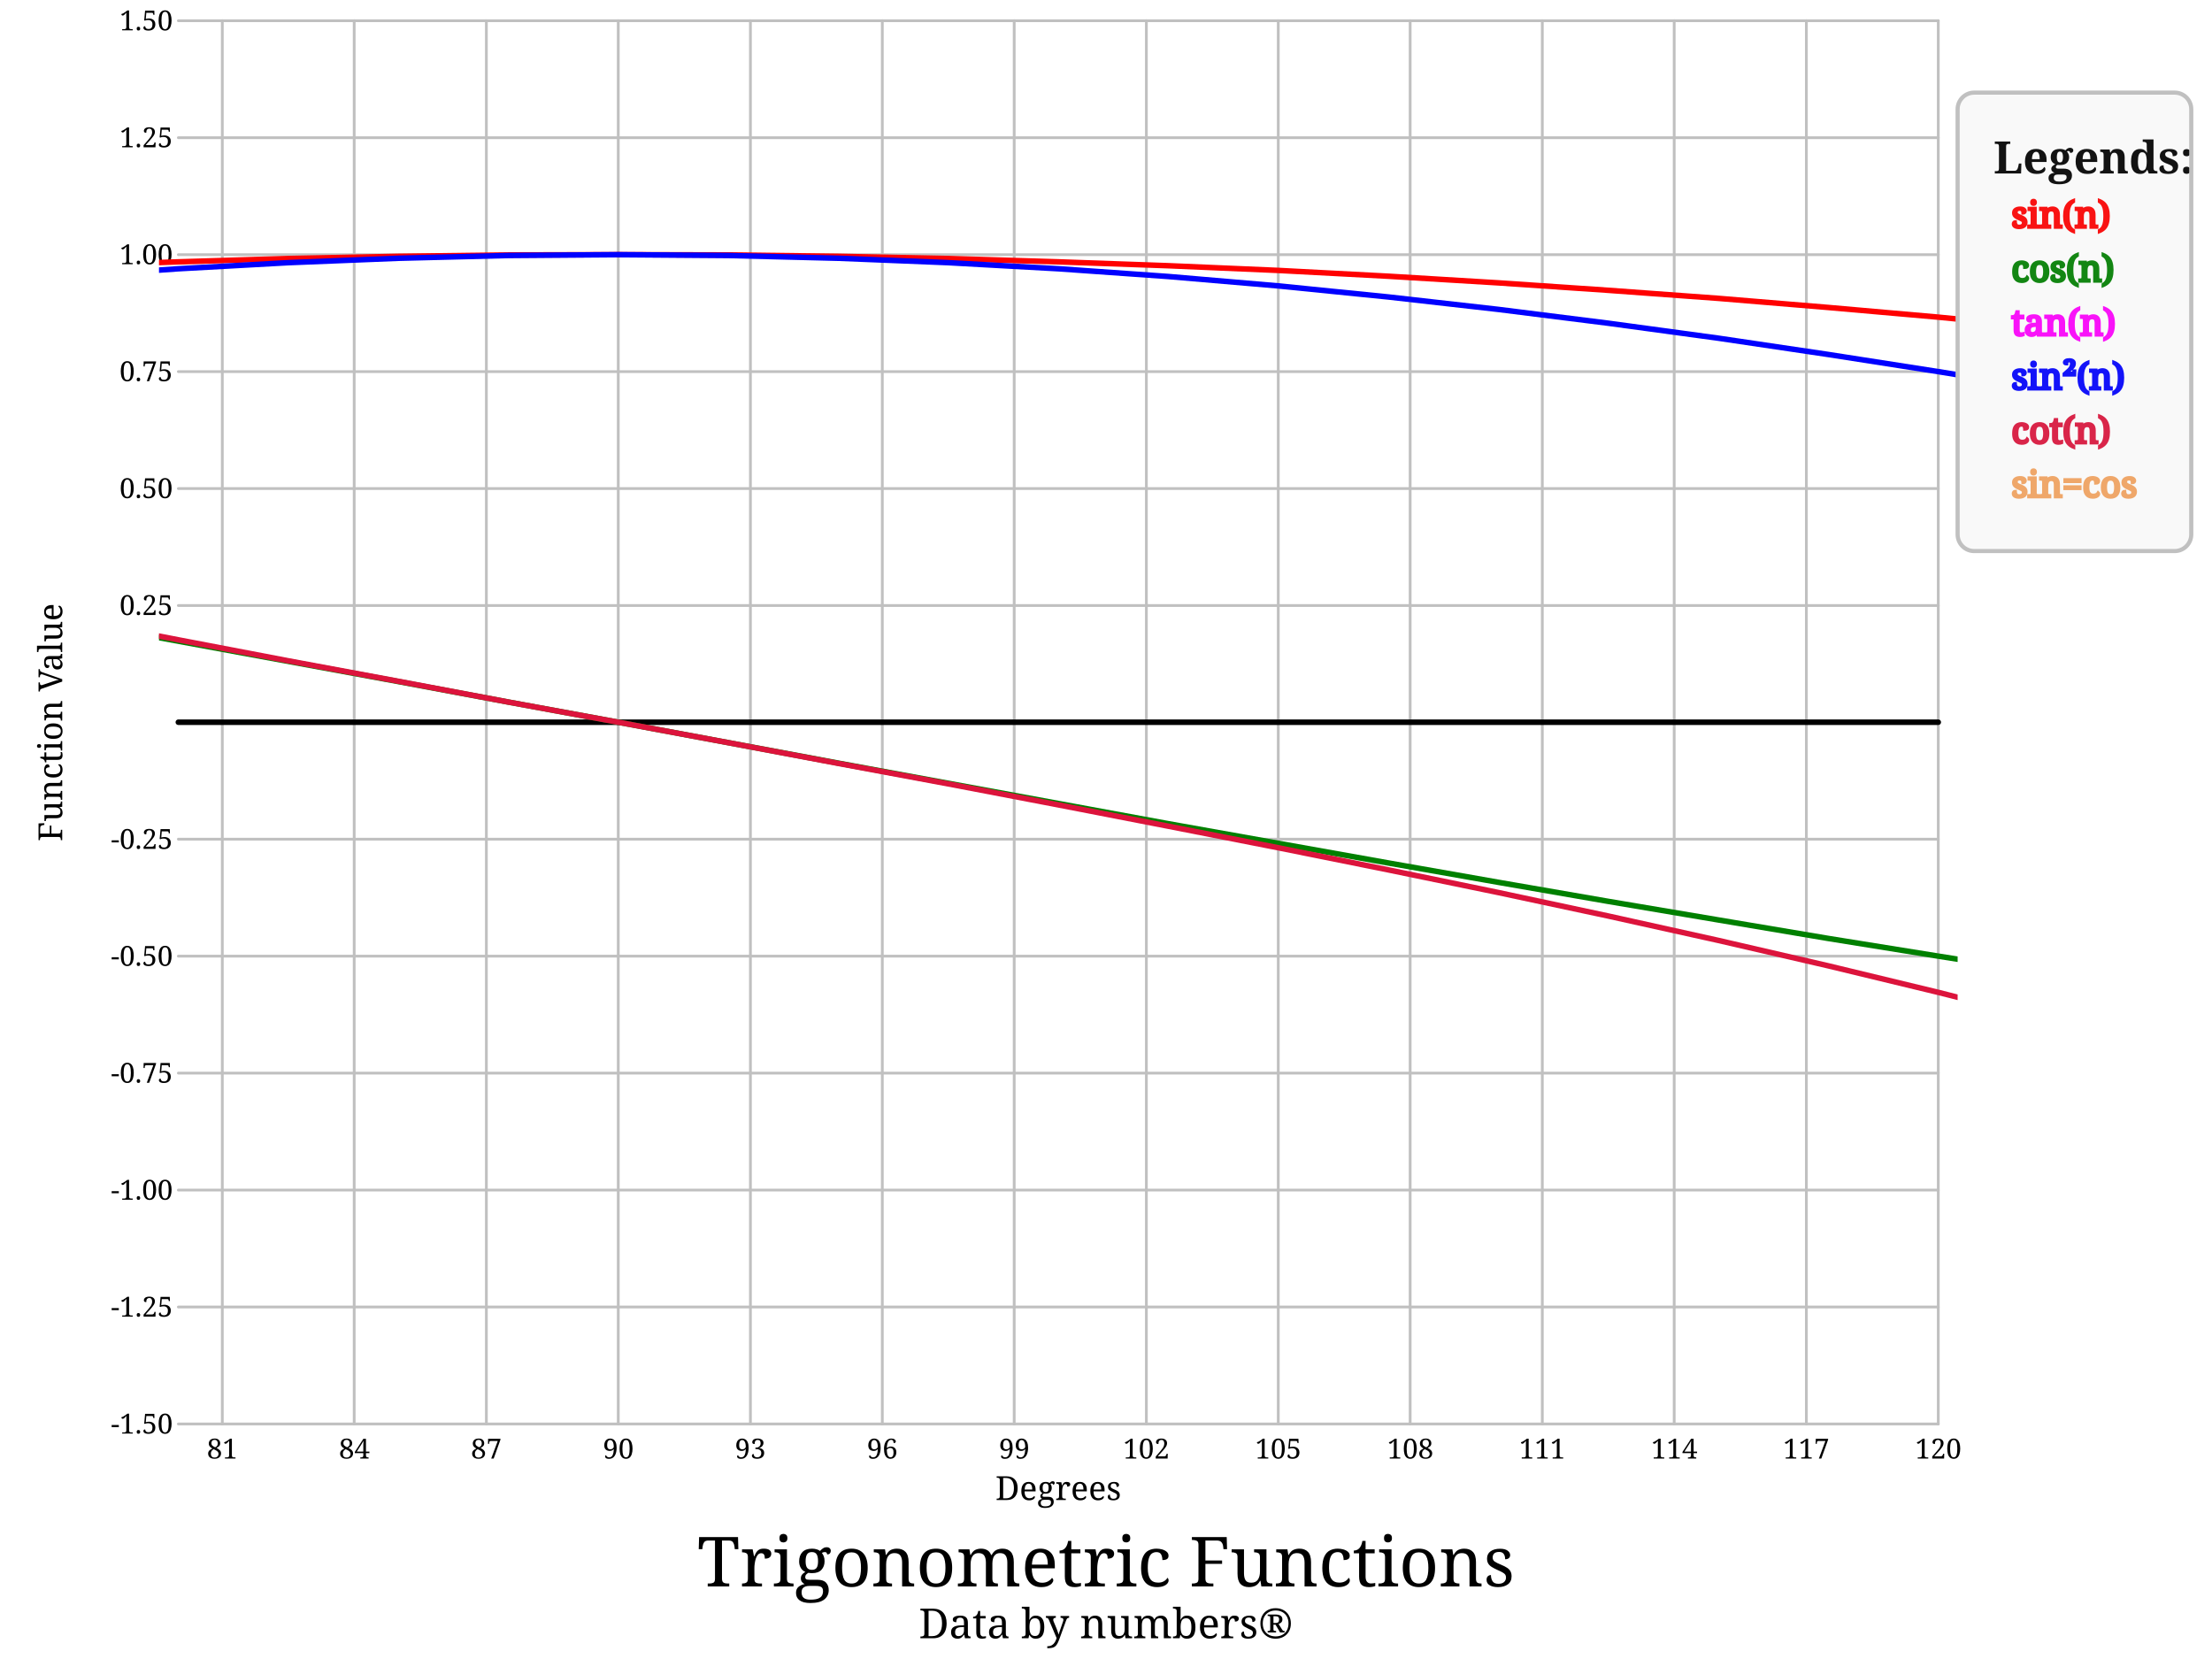
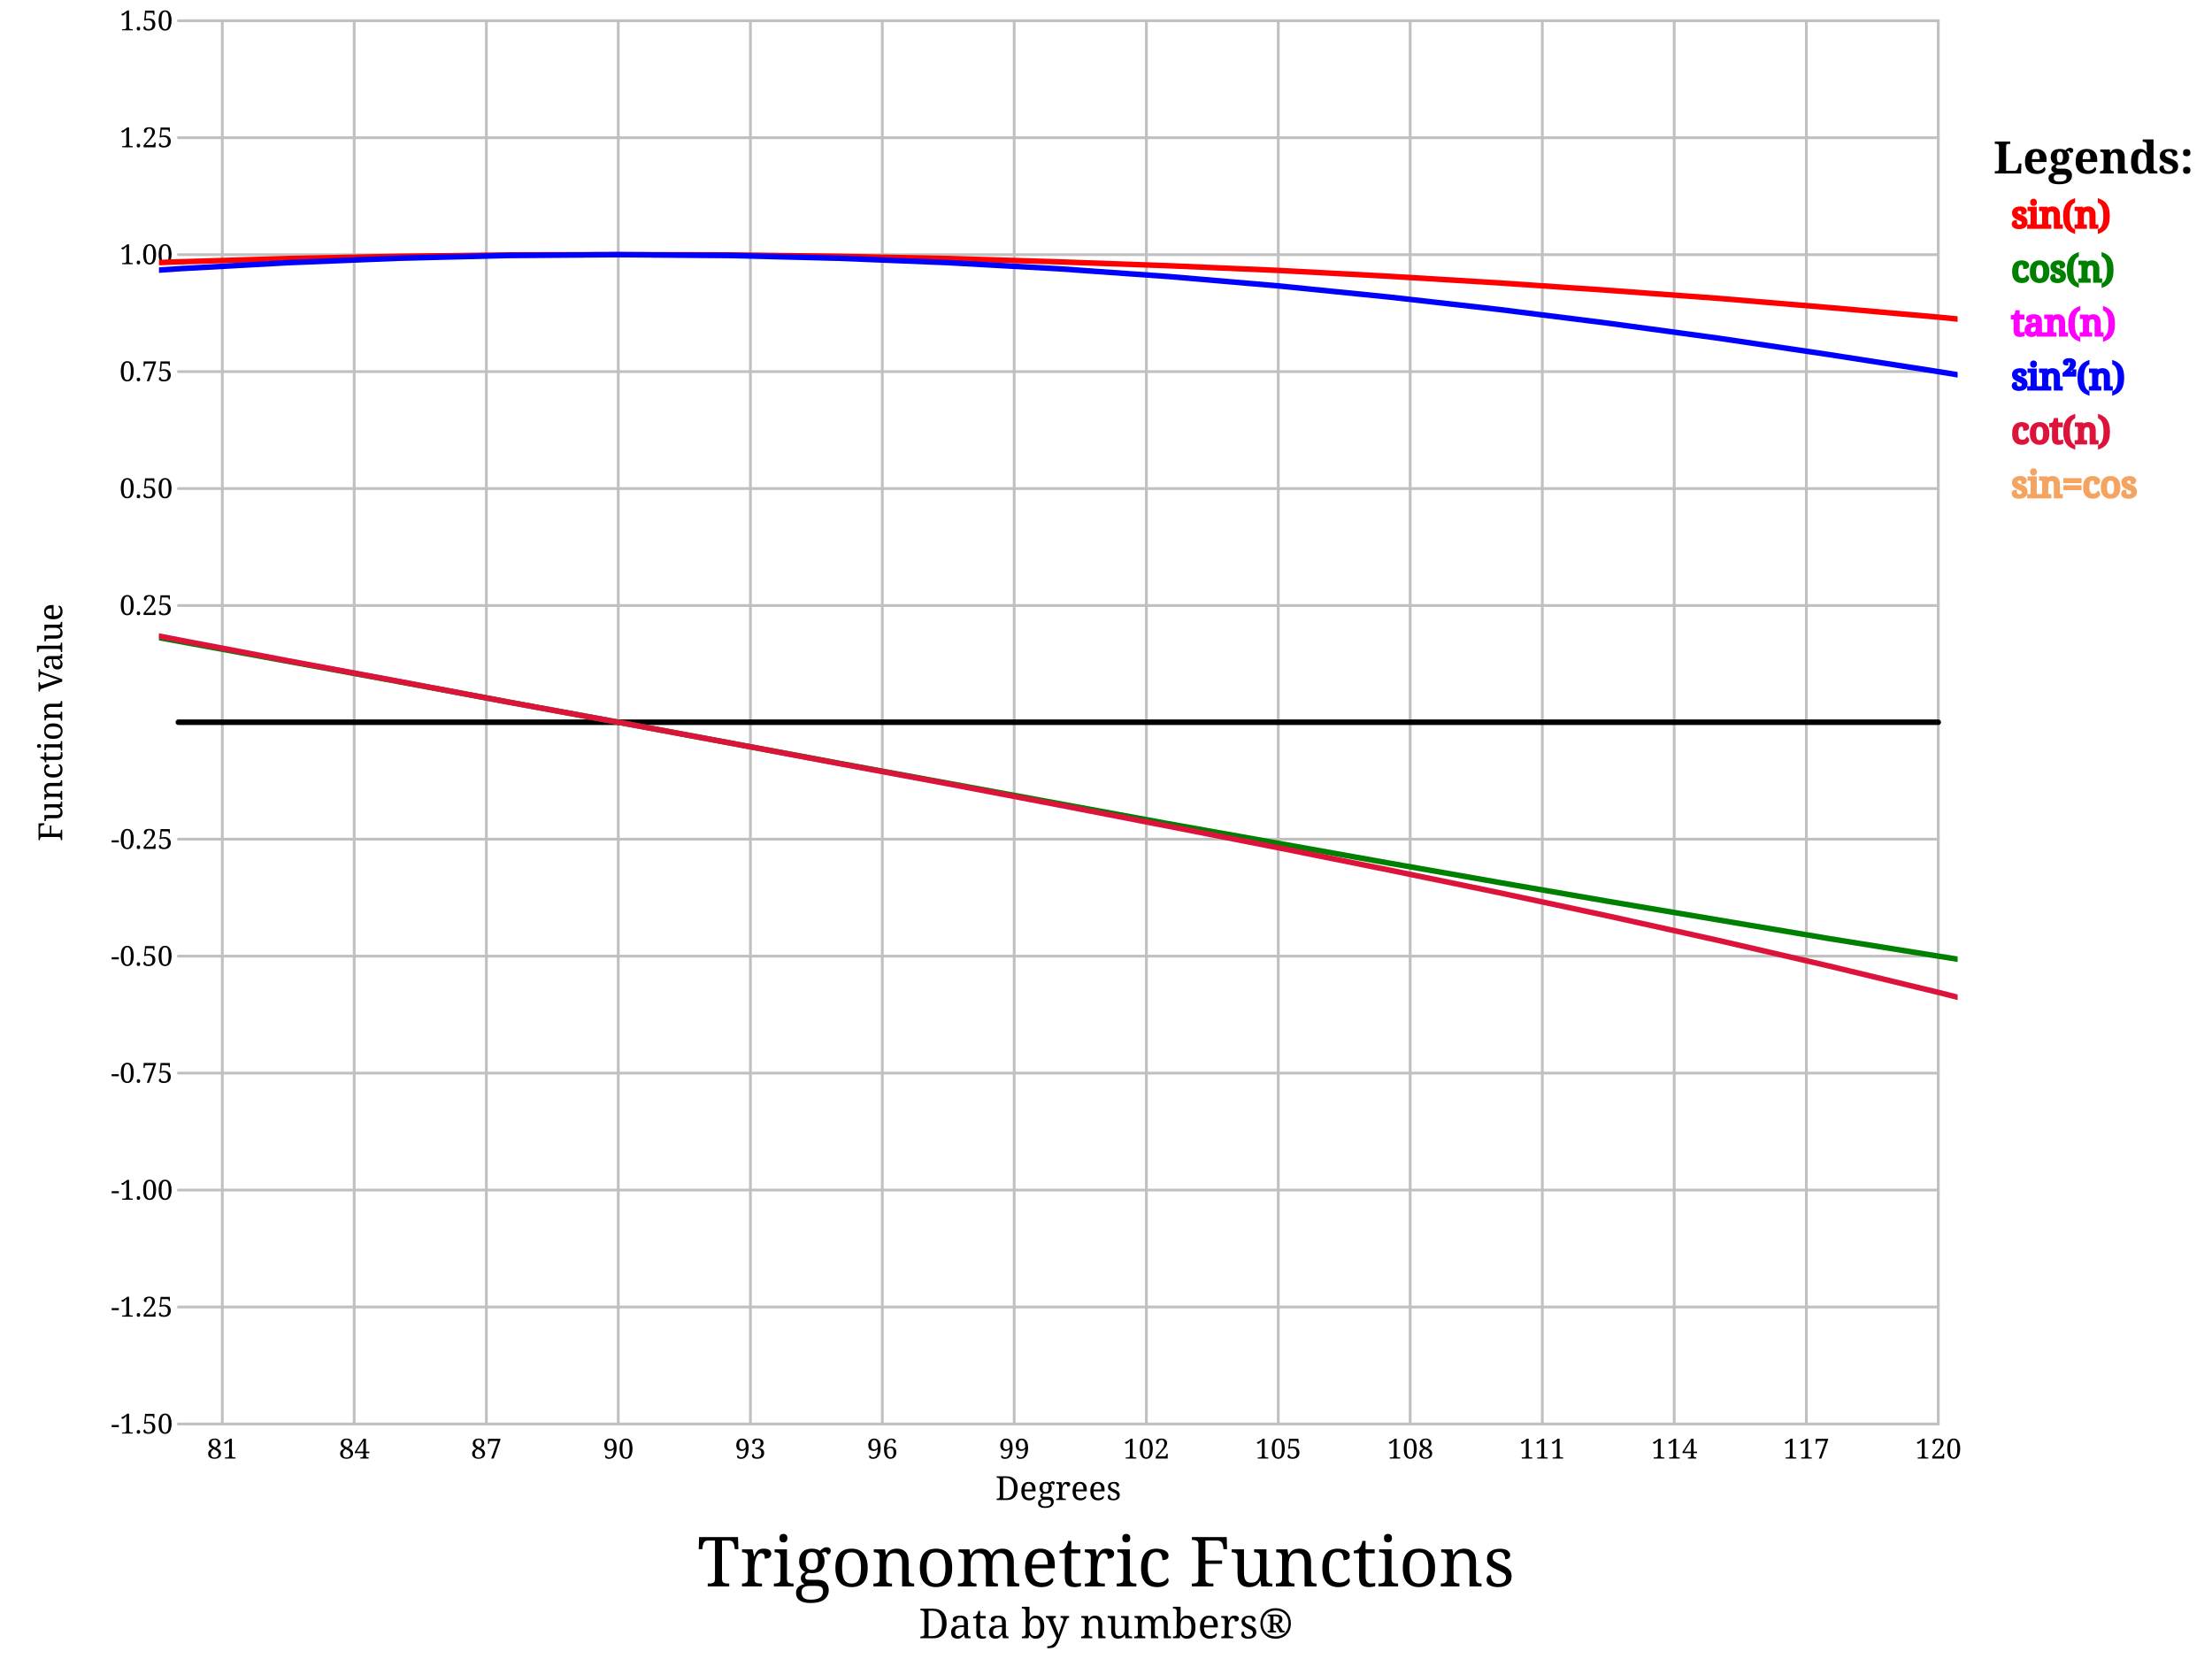
<svg xmlns="http://www.w3.org/2000/svg" id="svg-ex2" width="800" height="600">
  <defs>
    <clipPath id="plotable">
      <rect x="57.5" y="0.5" width="650.5" height="521.5" rx="0.0" />
    </clipPath>
  </defs>
  <style>
svg#svg-ex2 { background-color: #ffedcc }
#svg-ex2 g.plotarea { opacity: 1.0 }
#svg-ex2 g.plotarea path:hover { stroke-width: 5.0 }
#svg-ex2 path { stroke-width: 2.0; fill: none; stroke-linecap: round }
#svg-ex2 path.axes { stroke: black }
#svg-ex2 path.xlabel, #svg-ex2 path.ylabel { stroke: silver; stroke-width: 1 }
#svg-ex2 text { font-family: serif }
#svg-ex2 text.legend { font-size: 13.0px }
#svg-ex2 text.legend.headline { font-size: 16.2px; font-weight: bold }
#svg-ex2 text.subtitle { font-size: 15.0px; text-anchor: middle }
#svg-ex2 text.title { font-size: 25.0px; text-anchor: middle }
#svg-ex2 text.xlabel { font-size: 10.0px; text-anchor: middle }
#svg-ex2 text.xtitle, #svg-ex2 text.ytitle { font-size: 12.0px; text-anchor: middle }
#svg-ex2 text.ylabel { font-size: 10.0px; text-anchor: end; dominant-baseline: middle }
#svg-ex2 path.plot03 { stroke: #ff0000 }
#svg-ex2 text.plot03, #svg-ex2 rect.plot03 { fill: #ff0000; stroke: #ff0000 }
#svg-ex2 path.plot04 { stroke: #008000 }
#svg-ex2 text.plot04, #svg-ex2 rect.plot04 { fill: #008000; stroke: #008000 }
#svg-ex2 path.plot05 { stroke: #ff00ff }
#svg-ex2 text.plot05, #svg-ex2 rect.plot05 { fill: #ff00ff; stroke: #ff00ff }
#svg-ex2 path.plot06 { stroke: #0000ff }
#svg-ex2 text.plot06, #svg-ex2 rect.plot06 { fill: #0000ff; stroke: #0000ff }
#svg-ex2 path.plot07 { stroke: #dc143c }
#svg-ex2 text.plot07, #svg-ex2 rect.plot07 { fill: #dc143c; stroke: #dc143c }
#svg-ex2 path.plot08 { stroke: #f4a460 }
#svg-ex2 text.plot08, #svg-ex2 rect.plot08 { fill: #f4a460; stroke: #f4a460 }
#svg-ex2 rect.legend { fill: silver; stroke: silver; fill-opacity: 0.1; stroke-width: 1.5 }
</style>
  <text x="80.41" y="527.50" class="xlabel">81</text>
  <text x="128.15" y="527.50" class="xlabel">84</text>
  <text x="175.89" y="527.50" class="xlabel">87</text>
  <text x="223.62" y="527.50" class="xlabel">90</text>
  <text x="271.36" y="527.50" class="xlabel">93</text>
  <text x="319.10" y="527.50" class="xlabel">96</text>
  <text x="366.84" y="527.50" class="xlabel">99</text>
  <text x="414.58" y="527.50" class="xlabel">102</text>
  <text x="462.31" y="527.50" class="xlabel">105</text>
  <text x="510.05" y="527.50" class="xlabel">108</text>
  <text x="557.79" y="527.50" class="xlabel">111</text>
  <text x="605.52" y="527.50" class="xlabel">114</text>
  <text x="653.26" y="527.50" class="xlabel">117</text>
  <text x="701.00" y="527.50" class="xlabel">120</text>
  <path class="xlabel" d=" M 80.4,515.0 V 7.5 M 128.1,515.0 V 7.5 M 175.9,515.0 V 7.5 M 223.6,515.0 V 7.5 M 271.4,515.0 V 7.5 M 319.1,515.0 V 7.5 M 366.8,515.0 V 7.5 M 414.6,515.0 V 7.5 M 462.3,515.0 V 7.5 M 510.0,515.0 V 7.5 M 557.8,515.0 V 7.5 M 605.5,515.0 V 7.5 M 653.3,515.0 V 7.5 M 701.0,515.0 V 7.5 " />
  <text x="62.50" y="218.96" class="ylabel">0.25</text>
  <text x="62.50" y="303.54" class="ylabel">-0.25</text>
  <text x="62.50" y="176.67" class="ylabel">0.50</text>
  <text x="62.50" y="345.83" class="ylabel">-0.50</text>
  <text x="62.50" y="134.38" class="ylabel">0.75</text>
  <text x="62.50" y="388.12" class="ylabel">-0.75</text>
  <text x="62.50" y="92.08" class="ylabel">1.00</text>
  <text x="62.50" y="430.42" class="ylabel">-1.00</text>
  <text x="62.50" y="49.79" class="ylabel">1.25</text>
  <text x="62.50" y="472.71" class="ylabel">-1.25</text>
  <text x="62.50" y="7.50" class="ylabel">1.50</text>
  <text x="62.50" y="515.00" class="ylabel">-1.50</text>
  <path class="ylabel" d=" M 64.5,219.0 H 701.0 M 64.5,303.5 H 701.0 M 64.5,176.7 H 701.0 M 64.5,345.8 H 701.0 M 64.5,134.4 H 701.0 M 64.5,388.1 H 701.0 M 64.5,92.1 H 701.0 M 64.5,430.4 H 701.0 M 64.5,49.8 H 701.0 M 64.5,472.7 H 701.0 M 64.5,7.5 H 701.0 M 64.5,515.0 H 701.0 " />
  <path class="axes" d=" M 64.5,261.2 H 701.0 " />
  <g clip-path="url(#plotable)" class="plotarea">
    <path class="plot03" d=" M -400.0,261.2 L -400.0,253.9 M -400.0,239.2 M -400.0,231.9 M -400.0,224.6 M -400.0,217.5 M -400.0,210.4 M -400.0,203.4 M -400.0,196.5 M -400.0,189.8 M -400.0,183.1 M -400.0,176.7 M -400.0,170.4 M -400.0,164.2 M -400.0,158.3 M -400.0,152.5 M -400.0,147.0 M -400.0,141.6 M -400.0,136.5 M -400.0,131.7 L -373.1,127.0 L -333.3,122.7 L -293.5,118.6 L -253.8,114.7 L -214.0,111.2 L -174.2,107.9 L -134.4,105.0 L -94.6,102.3 L -54.8,99.9 L -15.1,97.8 L 24.7,96.1 L 64.5,94.7 L 104.3,93.5 L 144.1,92.7 L 183.8,92.2 L 223.6,92.1 L 263.4,92.2 L 303.2,92.7 L 343.0,93.5 L 382.8,94.7 L 422.5,96.1 L 462.3,97.8 L 502.1,99.9 L 541.9,102.3 L 581.7,105.0 L 621.4,107.9 L 661.2,111.2 L 701.0,114.7 L 740.8,118.6 L 780.6,122.7 L 820.3,127.0 L 860.1,131.7 L 899.9,136.5 L 939.7,141.6 L 979.5,147.0 L 1019.2,152.5 L 1059.0,158.3 L 1098.8,164.2 L 1138.6,170.4 L 1178.4,176.7 L 1200.0,183.1 M 1200.0,196.5 M 1200.0,203.4 M 1200.0,210.4 M 1200.0,217.5 M 1200.0,224.6 M 1200.0,231.9 M 1200.0,239.2 M 1200.0,246.5 M 1200.0,253.9 M 1200.0,261.2 M 1200.0,268.6 M 1200.0,276.0 M 1200.0,283.3 M 1200.0,290.6 M 1200.0,297.9 M 1200.0,305.0 M 1200.0,312.1 M 1200.0,319.1 M 1200.0,326.0 M 1200.0,332.7 M 1200.0,339.4 M 1200.0,345.8 M 1200.0,352.1 M 1200.0,358.3 M 1200.0,364.2 M 1200.0,370.0 M 1200.0,375.5 M 1200.0,380.9 M 1200.0,386.0 M 1200.0,390.8 M 1200.0,395.5 M 1200.0,399.8 M 1200.0,403.9 M 1200.0,407.8 M 1200.0,411.3 M 1200.0,414.6 M 1200.0,417.5 M 1200.0,420.2 M 1200.0,422.6 M 1200.0,424.7 M 1200.0,426.4 M 1200.0,427.8 M 1200.0,429.0 M 1200.0,429.8 M 1200.0,430.3 M 1200.0,430.4 M 1200.0,430.3 M 1200.0,429.8 M 1200.0,429.0 M 1200.0,427.8 M 1200.0,426.4 M 1200.0,424.7 M 1200.0,422.6 M 1200.0,420.2 M 1200.0,417.5 M 1200.0,414.6 M 1200.0,411.3 M 1200.0,407.8 M 1200.0,403.9 M 1200.0,399.8 M 1200.0,395.5 M 1200.0,390.8 M 1200.0,386.0 M 1200.0,380.9 M 1200.0,375.5 M 1200.0,370.0 M 1200.0,364.2 M 1200.0,358.3 M 1200.0,352.1 M 1200.0,345.8 M 1200.0,339.4 M 1200.0,332.7 M 1200.0,326.0 M 1200.0,319.1 M 1200.0,312.1 M 1200.0,305.0 M 1200.0,297.9 M 1200.0,290.6 M 1200.0,283.3 M 1200.0,276.0 M 1200.0,268.6 M 1200.0,261.3 M -400.0,261.2 " />
    <path class="plot04" d=" M -400.0,92.1 L -400.0,92.2 M -400.0,93.5 M -400.0,94.7 M -400.0,96.1 M -400.0,97.8 M -400.0,99.9 M -400.0,102.3 M -400.0,105.0 M -400.0,107.9 M -400.0,111.2 M -400.0,114.7 M -400.0,118.6 M -400.0,122.7 M -400.0,127.0 M -400.0,131.7 M -400.0,136.5 M -400.0,141.6 M -400.0,147.0 M -400.0,152.5 L -373.1,158.3 L -333.3,164.2 L -293.5,170.4 L -253.8,176.7 L -214.0,183.1 L -174.2,189.8 L -134.4,196.5 L -94.6,203.4 L -54.8,210.4 L -15.1,217.5 L 24.7,224.6 L 64.5,231.9 L 104.3,239.2 L 144.1,246.5 L 183.8,253.9 L 223.6,261.2 L 263.4,268.6 L 303.2,276.0 L 343.0,283.3 L 382.8,290.6 L 422.5,297.9 L 462.3,305.0 L 502.1,312.1 L 541.9,319.1 L 581.7,326.0 L 621.4,332.7 L 661.2,339.4 L 701.0,345.8 L 740.8,352.1 L 780.6,358.3 L 820.3,364.2 L 860.1,370.0 L 899.9,375.5 L 939.7,380.9 L 979.5,386.0 L 1019.2,390.8 L 1059.0,395.5 L 1098.8,399.8 L 1138.6,403.9 L 1178.4,407.8 L 1200.0,411.3 M 1200.0,417.5 M 1200.0,420.2 M 1200.0,422.6 M 1200.0,424.7 M 1200.0,426.4 M 1200.0,427.8 M 1200.0,429.0 M 1200.0,429.8 M 1200.0,430.3 M 1200.0,430.4 M 1200.0,430.3 M 1200.0,429.8 M 1200.0,429.0 M 1200.0,427.8 M 1200.0,426.4 M 1200.0,424.7 M 1200.0,422.6 M 1200.0,420.2 M 1200.0,417.5 M 1200.0,414.6 M 1200.0,411.3 M 1200.0,407.8 M 1200.0,403.9 M 1200.0,399.8 M 1200.0,395.5 M 1200.0,390.8 M 1200.0,386.0 M 1200.0,380.9 M 1200.0,375.5 M 1200.0,370.0 M 1200.0,364.2 M 1200.0,358.3 M 1200.0,352.1 M 1200.0,345.8 M 1200.0,339.4 M 1200.0,332.7 M 1200.0,326.0 M 1200.0,319.1 M 1200.0,312.1 M 1200.0,305.0 M 1200.0,297.9 M 1200.0,290.6 M 1200.0,283.3 M 1200.0,276.0 M 1200.0,268.6 M 1200.0,261.3 M 1200.0,253.9 M 1200.0,246.5 M 1200.0,239.2 M 1200.0,231.9 M 1200.0,224.6 M 1200.0,217.5 M 1200.0,210.4 M 1200.0,203.4 M 1200.0,196.5 M 1200.0,189.8 M 1200.0,183.1 M 1200.0,176.7 M 1200.0,170.4 M 1200.0,164.2 M 1200.0,158.3 M 1200.0,152.5 M 1200.0,147.0 M 1200.0,141.6 M 1200.0,136.5 M 1200.0,131.7 M 1200.0,127.0 M 1200.0,122.7 M 1200.0,118.6 M 1200.0,114.7 M 1200.0,111.2 M 1200.0,107.9 M 1200.0,105.0 M 1200.0,102.3 M 1200.0,99.9 M 1200.0,97.8 M 1200.0,96.1 M 1200.0,94.7 M 1200.0,93.5 M 1200.0,92.7 M 1200.0,92.2 M 1200.0,92.1 M -400.0,92.1 " />
    <path class="plot05" d=" M -400.0,261.2 L -400.0,253.9 M -400.0,239.0 M -400.0,231.4 M -400.0,223.7 M -400.0,215.9 M -400.0,207.9 M -400.0,199.7 M -400.0,191.2 M -400.0,182.4 M -400.0,173.2 M -400.0,163.6 M -400.0,153.5 M -400.0,142.8 M -400.0,131.4 M -400.0,119.3 M -400.0,106.2 M -400.0,92.1 M -400.0,76.6 M -400.0,59.6 L -373.1,40.8 L -333.3,19.7 L -293.5,-4.3 L -253.8,-31.8 L -214.0,-63.7 L -174.2,-101.5 L -134.4,-147.2 L -94.6,-203.5 L -54.8,-275.3 L -15.1,-300.0 M 64.5,-300.0 M 104.3,-300.0 M 144.1,-300.0 M 183.8,-300.0 M 223.6,-300.0 M 263.4,900.0 M 303.2,900.0 M 343.0,900.0 M 382.8,900.0 M 422.5,900.0 L 462.3,892.6 L 502.1,797.8 L 541.9,726.0 L 581.7,669.7 L 621.4,624.0 L 661.2,586.2 L 701.0,554.3 L 740.8,526.8 L 780.6,502.8 L 820.3,481.7 L 860.1,462.9 L 899.9,445.9 L 939.7,430.4 L 979.5,416.3 L 1019.2,403.2 L 1059.0,391.1 L 1098.8,379.7 L 1138.6,369.0 L 1178.4,358.9 L 1200.0,349.3 M 1200.0,331.3 M 1200.0,322.8 M 1200.0,314.6 M 1200.0,306.6 M 1200.0,298.8 M 1200.0,291.1 M 1200.0,283.5 M 1200.0,276.1 M 1200.0,268.6 M 1200.0,261.2 M 1200.0,253.9 M 1200.0,246.4 M 1200.0,239.0 M 1200.0,231.4 M 1200.0,223.7 M 1200.0,215.9 M 1200.0,207.9 M 1200.0,199.7 M 1200.0,191.2 M 1200.0,182.4 M 1200.0,173.2 M 1200.0,163.6 M 1200.0,153.5 M 1200.0,142.8 M 1200.0,131.4 M 1200.0,119.3 M 1200.0,106.2 M 1200.0,92.1 M 1200.0,76.6 M 1200.0,59.6 M 1200.0,40.8 M 1200.0,19.7 M 1200.0,-4.3 M 1200.0,-31.8 M 1200.0,-63.7 M 1200.0,-101.5 M 1200.0,-147.2 M 1200.0,-203.5 M 1200.0,-275.3 M 1200.0,-300.0 M 1200.0,-300.0 M 1200.0,-300.0 M 1200.0,-300.0 M 1200.0,-300.0 M 1200.0,-300.0 M 1200.0,-300.0 M 1200.0,900.0 M 1200.0,900.0 M 1200.0,900.0 M 1200.0,900.0 M 1200.0,900.0 M 1200.0,892.6 M 1200.0,797.8 M 1200.0,726.0 M 1200.0,669.7 M 1200.0,624.0 M 1200.0,586.2 M 1200.0,554.3 M 1200.0,526.8 M 1200.0,502.8 M 1200.0,481.7 M 1200.0,462.9 M 1200.0,445.9 M 1200.0,430.4 M 1200.0,416.3 M 1200.0,403.2 M 1200.0,391.1 M 1200.0,379.7 M 1200.0,369.0 M 1200.0,358.9 M 1200.0,349.3 M 1200.0,340.1 M 1200.0,331.3 M 1200.0,322.8 M 1200.0,314.6 M 1200.0,306.6 M 1200.0,298.8 M 1200.0,291.1 M 1200.0,283.5 M 1200.0,276.1 M 1200.0,268.6 M 1200.0,261.3 M -400.0,261.2 " />
    <path class="plot06" d=" M -400.0,261.2 L -400.0,260.9 M -400.0,258.4 M -400.0,256.1 M -400.0,253.3 M -400.0,249.9 M -400.0,246.0 M -400.0,241.5 M -400.0,236.5 M -400.0,231.0 M -400.0,225.2 M -400.0,219.0 M -400.0,212.4 M -400.0,205.6 M -400.0,198.6 M -400.0,191.4 M -400.0,184.0 M -400.0,176.7 M -400.0,169.3 M -400.0,162.0 L -373.1,154.8 L -333.3,147.7 L -293.5,140.9 L -253.8,134.4 L -214.0,128.2 L -174.2,122.3 L -134.4,116.9 L -94.6,111.9 L -54.8,107.4 L -15.1,103.4 L 24.7,100.0 L 64.5,97.2 L 104.3,95.0 L 144.1,93.4 L 183.8,92.4 L 223.6,92.1 L 263.4,92.4 L 303.2,93.4 L 343.0,95.0 L 382.8,97.2 L 422.5,100.0 L 462.3,103.4 L 502.1,107.4 L 541.9,111.9 L 581.7,116.9 L 621.4,122.3 L 661.2,128.2 L 701.0,134.4 L 740.8,140.9 L 780.6,147.7 L 820.3,154.8 L 860.1,162.0 L 899.9,169.3 L 939.7,176.7 L 979.5,184.0 L 1019.2,191.4 L 1059.0,198.6 L 1098.8,205.6 L 1138.6,212.4 L 1178.4,219.0 L 1200.0,225.2 M 1200.0,236.5 M 1200.0,241.5 M 1200.0,246.0 M 1200.0,249.9 M 1200.0,253.3 M 1200.0,256.1 M 1200.0,258.4 M 1200.0,260.0 M 1200.0,260.9 M 1200.0,261.2 M 1200.0,260.9 M 1200.0,260.0 M 1200.0,258.4 M 1200.0,256.1 M 1200.0,253.3 M 1200.0,249.9 M 1200.0,246.0 M 1200.0,241.5 M 1200.0,236.5 M 1200.0,231.0 M 1200.0,225.2 M 1200.0,219.0 M 1200.0,212.4 M 1200.0,205.6 M 1200.0,198.6 M 1200.0,191.4 M 1200.0,184.0 M 1200.0,176.7 M 1200.0,169.3 M 1200.0,162.0 M 1200.0,154.8 M 1200.0,147.7 M 1200.0,140.9 M 1200.0,134.4 M 1200.0,128.2 M 1200.0,122.3 M 1200.0,116.9 M 1200.0,111.9 M 1200.0,107.4 M 1200.0,103.4 M 1200.0,100.0 M 1200.0,97.2 M 1200.0,95.0 M 1200.0,93.4 M 1200.0,92.4 M 1200.0,92.1 M 1200.0,92.4 M 1200.0,93.4 M 1200.0,95.0 M 1200.0,97.2 M 1200.0,100.0 M 1200.0,103.4 M 1200.0,107.4 M 1200.0,111.9 M 1200.0,116.9 M 1200.0,122.3 M 1200.0,128.2 M 1200.0,134.4 M 1200.0,140.9 M 1200.0,147.7 M 1200.0,154.8 M 1200.0,162.0 M 1200.0,169.3 M 1200.0,176.7 M 1200.0,184.0 M 1200.0,191.4 M 1200.0,198.6 M 1200.0,205.6 M 1200.0,212.4 M 1200.0,219.0 M 1200.0,225.2 M 1200.0,231.0 M 1200.0,236.5 M 1200.0,241.5 M 1200.0,246.0 M 1200.0,249.9 M 1200.0,253.3 M 1200.0,256.1 M 1200.0,258.4 M 1200.0,260.0 M 1200.0,260.9 M 1200.0,261.2 M -400.0,261.2 " />
    <path class="plot07" d=" M -400.0,-300.0 L -400.0,-300.0 M -400.0,-300.0 M -400.0,-300.0 M -400.0,-300.0 M -400.0,-275.3 M -400.0,-203.5 M -400.0,-147.2 M -400.0,-101.5 M -400.0,-63.7 M -400.0,-31.8 M -400.0,-4.3 M -400.0,19.7 M -400.0,40.8 M -400.0,59.6 M -400.0,76.6 M -400.0,92.1 M -400.0,106.2 M -400.0,119.3 L -373.1,131.4 L -333.3,142.8 L -293.5,153.5 L -253.8,163.6 L -214.0,173.2 L -174.2,182.4 L -134.4,191.2 L -94.6,199.7 L -54.8,207.9 L -15.1,215.9 L 24.7,223.7 L 64.5,231.4 L 104.3,239.0 L 144.1,246.4 L 183.8,253.9 L 223.6,261.2 L 263.4,268.6 L 303.2,276.1 L 343.0,283.5 L 382.8,291.1 L 422.5,298.8 L 462.3,306.6 L 502.1,314.6 L 541.9,322.8 L 581.7,331.3 L 621.4,340.1 L 661.2,349.3 L 701.0,358.9 L 740.8,369.0 L 780.6,379.7 L 820.3,391.1 L 860.1,403.2 L 899.9,416.3 L 939.7,430.4 L 979.5,445.9 L 1019.2,462.9 L 1059.0,481.7 L 1098.8,502.8 L 1138.6,526.8 L 1178.4,554.3 L 1200.0,586.2 M 1200.0,669.7 M 1200.0,726.0 M 1200.0,797.8 M 1200.0,892.6 M 1200.0,900.0 M 1200.0,900.0 M 1200.0,900.0 M 1200.0,900.0 M 1200.0,900.0 M 1200.0,900.0 M 1200.0,-300.0 M 1200.0,-300.0 M 1200.0,-300.0 M 1200.0,-300.0 M 1200.0,-300.0 M 1200.0,-300.0 M 1200.0,-275.3 M 1200.0,-203.5 M 1200.0,-147.2 M 1200.0,-101.5 M 1200.0,-63.7 M 1200.0,-31.8 M 1200.0,-4.3 M 1200.0,19.7 M 1200.0,40.8 M 1200.0,59.6 M 1200.0,76.6 M 1200.0,92.1 M 1200.0,106.2 M 1200.0,119.3 M 1200.0,131.4 M 1200.0,142.8 M 1200.0,153.5 M 1200.0,163.6 M 1200.0,173.2 M 1200.0,182.4 M 1200.0,191.2 M 1200.0,199.7 M 1200.0,207.9 M 1200.0,215.9 M 1200.0,223.7 M 1200.0,231.4 M 1200.0,239.0 M 1200.0,246.4 M 1200.0,253.9 M 1200.0,261.2 M 1200.0,268.6 M 1200.0,276.1 M 1200.0,283.5 M 1200.0,291.1 M 1200.0,298.8 M 1200.0,306.6 M 1200.0,314.6 M 1200.0,322.8 M 1200.0,331.3 M 1200.0,340.1 M 1200.0,349.3 M 1200.0,358.9 M 1200.0,369.0 M 1200.0,379.7 M 1200.0,391.1 M 1200.0,403.2 M 1200.0,416.3 M 1200.0,430.4 M 1200.0,445.9 M 1200.0,462.9 M 1200.0,481.7 M 1200.0,502.8 M 1200.0,526.8 M 1200.0,554.3 M 1200.0,586.2 M 1200.0,624.0 M 1200.0,669.7 M 1200.0,726.0 M 1200.0,797.8 M 1200.0,892.6 M 1200.0,900.0 M 1200.0,900.0 M 1200.0,900.0 M 1200.0,900.0 M 1200.0,900.0 M 1200.0,900.0 M -400.0,-300.0 " />
    <path class="plot08" d=" M -400.0,141.6 M 1200.0,380.9 M -400.0,141.6 m -1.8,0.0 l -1.8,-3.5 l 3.5,1.8 l 3.5,-1.8 l -1.8,3.5 l 1.8,3.5 l -3.5,-1.8 l -3.5,1.8 l 1.8,-3.5 m 1.8,0.0 m 0.0,-4.2 c 2.3,0.0 4.2,2.3 4.2,4.2 c 0.0,2.3 -2.3,4.2 -4.2,4.2 c -2.3,0.0 -4.2,-2.3 -4.2,-4.2 c 0.0,-2.3 2.3,-4.2 4.2,-4.2 m 0.0,4.2 M 1200.0,380.9 m -1.8,0.0 l -1.8,-3.5 l 3.5,1.8 l 3.5,-1.8 l -1.8,3.5 l 1.8,3.5 l -3.5,-1.8 l -3.5,1.8 l 1.8,-3.5 m 1.8,0.0 m 0.0,-4.2 c 2.3,0.0 4.2,2.3 4.2,4.2 c 0.0,2.3 -2.3,4.2 -4.2,4.2 c -2.3,0.0 -4.2,-2.3 -4.2,-4.2 c 0.0,-2.3 2.3,-4.2 4.2,-4.2 m 0.0,4.2 " />
  </g>
  <text x="382.75" y="542.50" class="xtitle">Degrees</text>
  <text x="22.50" y="261.25" class="ytitle" transform="matrix(0.00,-1.00,1.00,0.00,-238.75,283.75)">Function Value</text>
  <text x="721.00" y="62.75" class="legend headline">Legends:</text>
  <text x="727.50" y="82.25" class="plot03 legend">sin(n)</text>
  <text x="727.50" y="101.75" class="plot04 legend">cos(n)</text>
  <text x="727.50" y="121.25" class="plot05 legend">tan(n)</text>
  <text x="727.50" y="140.75" class="plot06 legend">sin²(n)</text>
  <text x="727.50" y="160.25" class="plot07 legend">cot(n)</text>
  <text x="727.50" y="179.75" class="plot08 legend">sin=cos</text>
-   <rect x="708.0" y="33.5" width="84.5" height="165.8" rx="6.0" class="legend" />
+   <path class="legend" d=" M 786.5,33.5 Q 792.5,33.5, 792.5,39.5 L 792.5,193.2 Q 792.5,199.2, 786.5,199.2 L 714.0,199.2 Q 708.0,199.2, 708.0,193.2 L 708.0,39.5 Q 708.0,33.5, 714.0,33.5 Z " />
  <text x="400.00" y="592.50" class="subtitle">Data by numbers®</text>
  <text x="400.00" y="573.75" class="title">Trigonometric Functions</text>
</svg>
